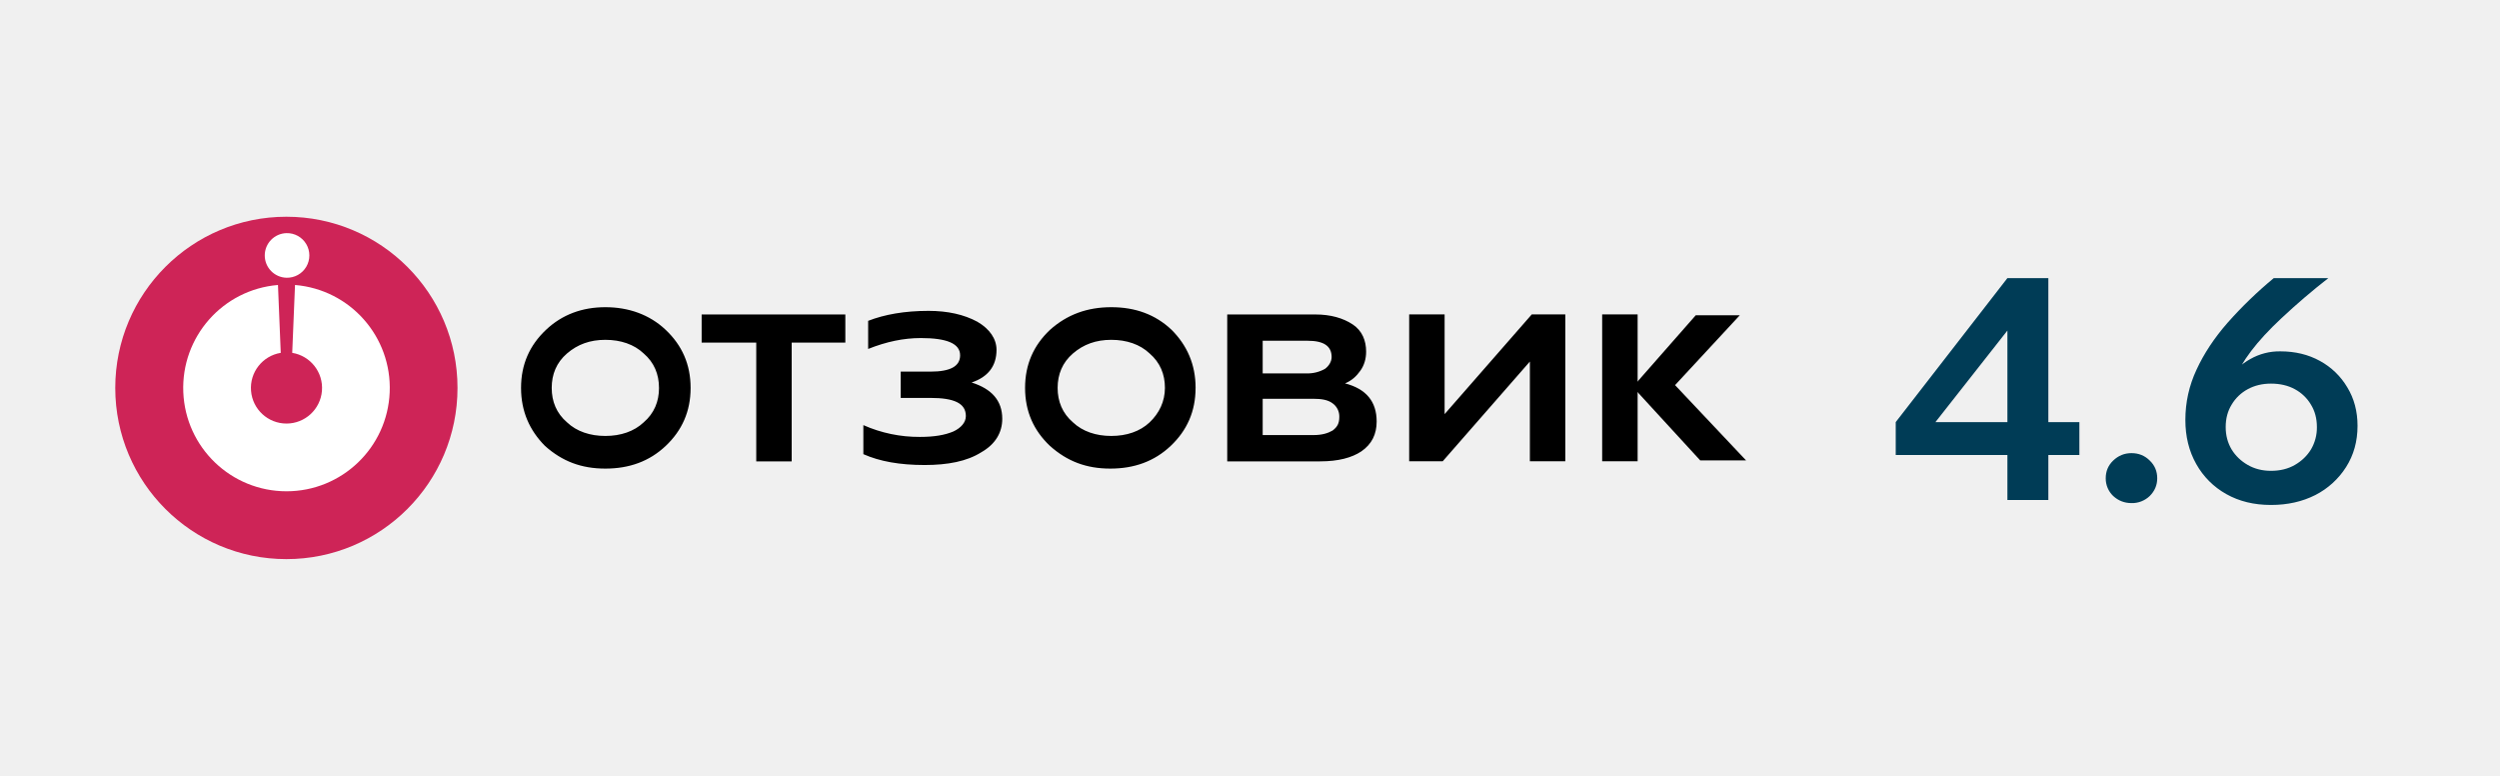
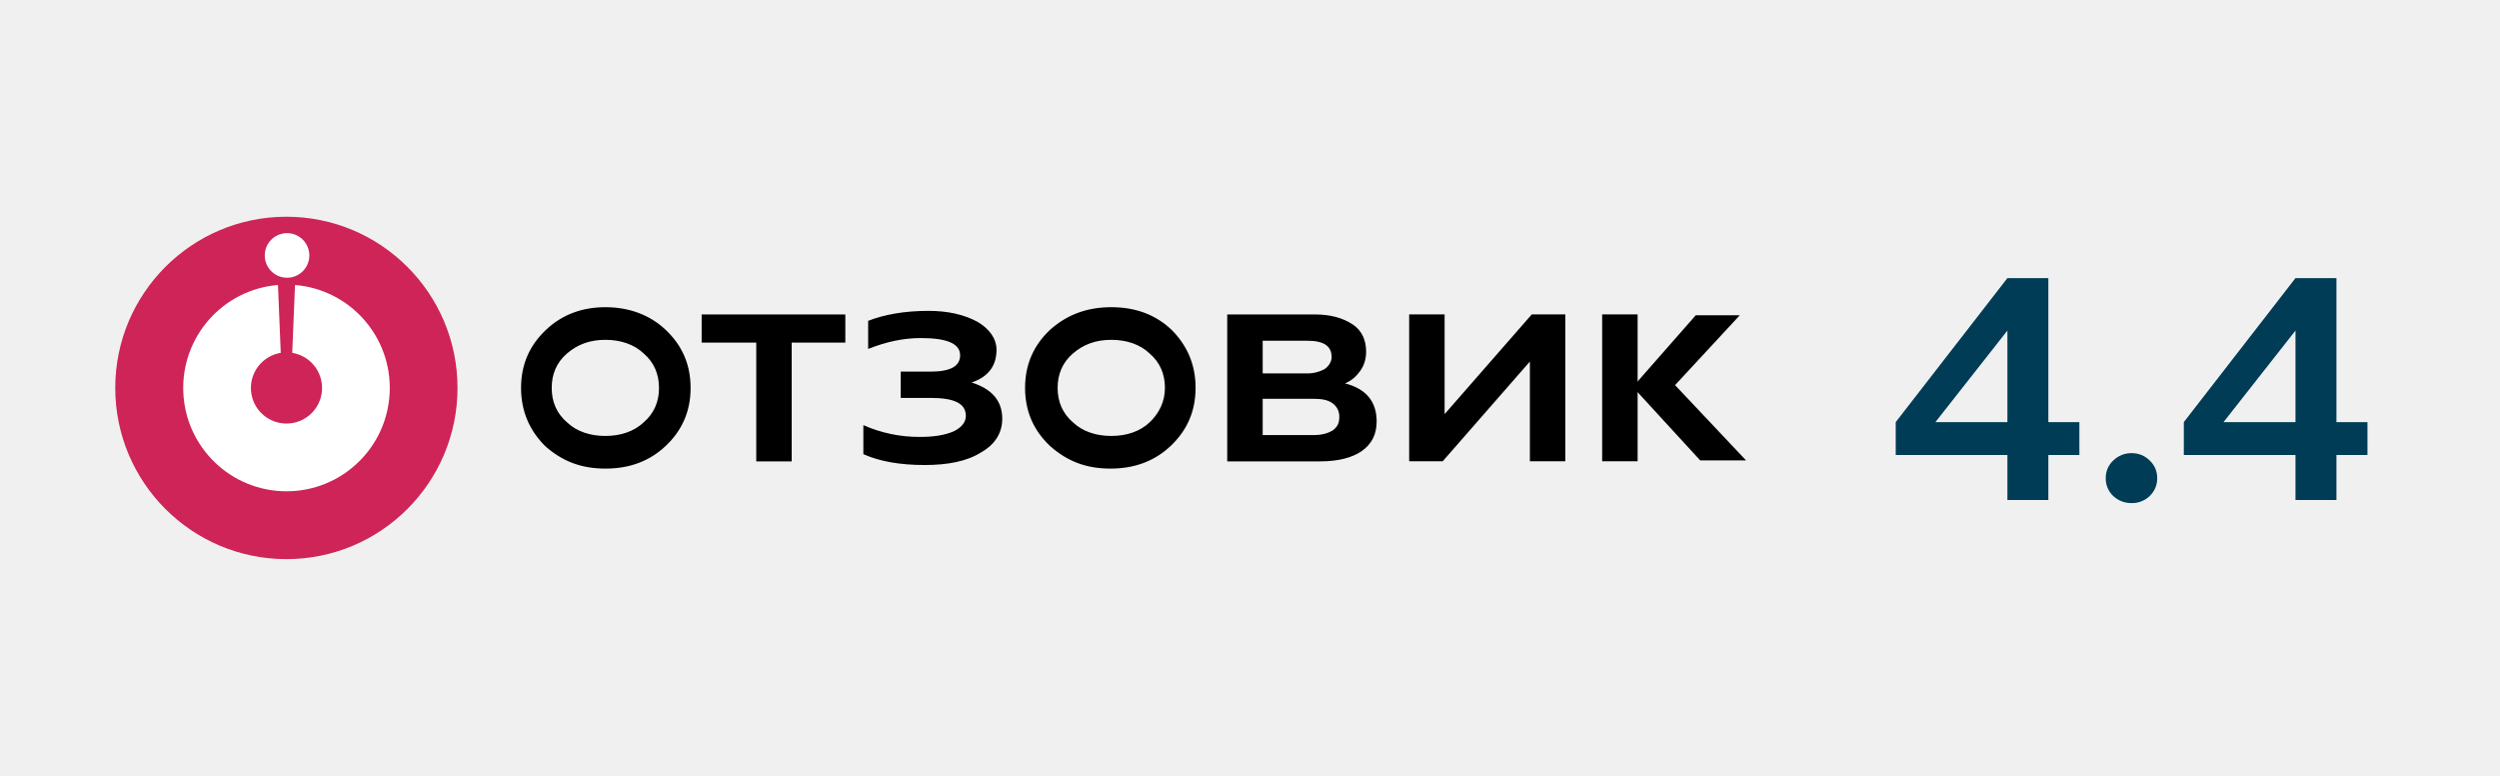
<svg xmlns="http://www.w3.org/2000/svg" width="145" height="45" fill="none">
  <path d="M16.617 32.429c5.484 0 9.929-4.446 9.929-9.929 0-5.483-4.445-9.929-9.929-9.929-5.483 0-9.929 4.446-9.929 9.929 0 5.483 4.446 9.929 9.93 9.929Z" fill="#CE2457" />
  <path fill-rule="evenodd" clip-rule="evenodd" d="M16.129 16.529a5.993 5.993 0 1 0 .989 0l-.162 3.936a2.064 2.064 0 1 1-.666 0l-.161-3.936Z" fill="#fff" />
  <path d="M16.62 16.109a1.294 1.294 0 1 0 0-2.587 1.294 1.294 0 0 0 0 2.587Z" fill="#fff" />
  <path d="M40.071 22.498c0 1.367-.5 2.472-1.445 3.366-.945.894-2.112 1.315-3.501 1.315-1.39 0-2.502-.42-3.502-1.315-.89-.894-1.39-1.999-1.39-3.366 0-1.368.5-2.472 1.445-3.366.945-.894 2.113-1.315 3.447-1.315s2.556.42 3.501 1.315c.945.894 1.445 1.998 1.445 3.366Zm-1.834 0c0-.789-.278-1.473-.89-1.999-.555-.526-1.333-.789-2.222-.789-.89 0-1.612.263-2.224.79-.611.525-.889 1.209-.889 1.998 0 .789.278 1.473.89 1.999.555.526 1.333.788 2.223.788.889 0 1.667-.262 2.223-.788.611-.526.89-1.21.89-2ZM45.937 26.76H43.88v-6.89h-3.168v-1.631h8.337v1.63h-3.112v6.89ZM53.652 26.971c-1.445 0-2.612-.21-3.557-.63v-1.684a7.968 7.968 0 0 0 3.28.684c.833 0 1.445-.105 1.945-.316.444-.21.722-.526.722-.894 0-.736-.667-1.052-2.056-1.052h-1.723v-1.525h1.723c1.167 0 1.723-.316 1.723-.947 0-.684-.778-1-2.279-1-1 0-2 .211-3.057.632v-1.63c.945-.369 2.112-.579 3.502-.579 1.111 0 2.056.21 2.834.631.723.42 1.112 1 1.112 1.63 0 .947-.5 1.578-1.445 1.894 1.167.368 1.778 1.052 1.778 2.104 0 .789-.389 1.473-1.222 1.946-.834.526-1.946.736-3.28.736ZM69.371 22.498c0 1.367-.5 2.472-1.445 3.366-.945.894-2.112 1.315-3.501 1.315-1.39 0-2.501-.42-3.502-1.315-.945-.894-1.445-1.999-1.445-3.366 0-1.368.5-2.472 1.445-3.366 1-.894 2.168-1.315 3.557-1.315 1.39 0 2.557.42 3.502 1.315.89.894 1.39 1.998 1.39 3.366Zm-1.778 0c0-.789-.278-1.473-.89-1.999-.555-.526-1.333-.789-2.223-.789-.889 0-1.612.263-2.223.79-.611.525-.89 1.209-.89 1.998 0 .789.279 1.473.89 1.999.556.526 1.334.788 2.223.788.89 0 1.668-.262 2.224-.788.555-.526.889-1.21.889-2ZM76.6 26.76h-5.392v-8.521h5.113c.89 0 1.612.21 2.168.578.556.369.778.947.778 1.578 0 .42-.111.79-.334 1.105-.222.315-.5.578-.89.736 1.224.316 1.835 1.052 1.835 2.21 0 .735-.278 1.314-.89 1.735-.555.368-1.333.578-2.389.578Zm-3.335-6.996v1.893h2.556a2.06 2.06 0 0 0 1.056-.262c.222-.158.389-.421.389-.684 0-.631-.445-.947-1.39-.947h-2.612Zm0 3.366v2.104h2.945c.5 0 .834-.105 1.112-.263.278-.21.389-.42.389-.789a.927.927 0 0 0-.39-.789c-.277-.21-.666-.263-1.11-.263h-2.947ZM83.71 26.755h-1.945v-8.521h2.056v5.785l5.058-5.785h1.945v8.52h-2.056V20.97l-5.058 5.785ZM95.02 26.755h-2.057v-8.521h2.057v8.52Z" fill="#000" />
  <path d="m97.192 22.337 4.119 4.365h-2.66l-3.911-4.26 3.651-4.155h2.555l-3.754 4.05Z" fill="#000" />
-   <path d="M118.852 29h-2.376v-2.61h-6.48v-1.908l6.48-8.352h2.376v8.352h1.8v1.908h-1.8V29Zm-2.376-9.828-4.176 5.31h4.176v-5.31Zm8.693 8.568c0 .396-.144.738-.432 1.026a1.476 1.476 0 0 1-1.062.414c-.408 0-.762-.138-1.062-.414a1.402 1.402 0 0 1-.432-1.026c0-.408.144-.75.432-1.026.3-.288.654-.432 1.062-.432.42 0 .774.144 1.062.432.288.276.432.618.432 1.026Zm6.601 1.548c-.984 0-1.848-.21-2.592-.63a4.521 4.521 0 0 1-1.746-1.746c-.42-.744-.63-1.596-.63-2.556 0-1.02.216-1.992.648-2.916.432-.936 1.032-1.842 1.8-2.718a24.114 24.114 0 0 1 2.682-2.592h3.168a39.437 39.437 0 0 0-2.718 2.322c-.732.684-1.32 1.32-1.764 1.908-.444.588-.78 1.158-1.008 1.71l-.288-.09c.312-.48.726-.864 1.242-1.152a3.41 3.41 0 0 1 1.746-.45c.864 0 1.632.186 2.304.558a4.13 4.13 0 0 1 1.584 1.53c.396.648.594 1.392.594 2.232 0 .9-.222 1.698-.666 2.394a4.565 4.565 0 0 1-1.782 1.62c-.756.384-1.614.576-2.574.576Zm0-1.98c.528 0 .99-.114 1.386-.342.396-.228.708-.528.936-.9a2.49 2.49 0 0 0 .342-1.296c0-.492-.114-.924-.342-1.296a2.41 2.41 0 0 0-.936-.9c-.396-.216-.858-.324-1.386-.324-.504 0-.954.108-1.35.324a2.41 2.41 0 0 0-.936.9c-.228.372-.342.804-.342 1.296 0 .48.114.912.342 1.296.228.372.54.672.936.9.396.228.846.342 1.35.342Z" fill="#003C56" />
+   <path d="M118.852 29h-2.376v-2.61h-6.48v-1.908l6.48-8.352h2.376v8.352h1.8v1.908h-1.8V29Zm-2.376-9.828-4.176 5.31h4.176v-5.31Zm8.693 8.568c0 .396-.144.738-.432 1.026a1.476 1.476 0 0 1-1.062.414c-.408 0-.762-.138-1.062-.414a1.402 1.402 0 0 1-.432-1.026c0-.408.144-.75.432-1.026.3-.288.654-.432 1.062-.432.42 0 .774.144 1.062.432.288.276.432.618.432 1.026ZM135.568 29h-2.376v-2.61h-6.48v-1.908l6.48-8.352h2.376v8.352h1.8v1.908h-1.8V29Zm-2.376-9.828-4.176 5.31h4.176v-5.31Z" fill="#003C56" />
</svg>
